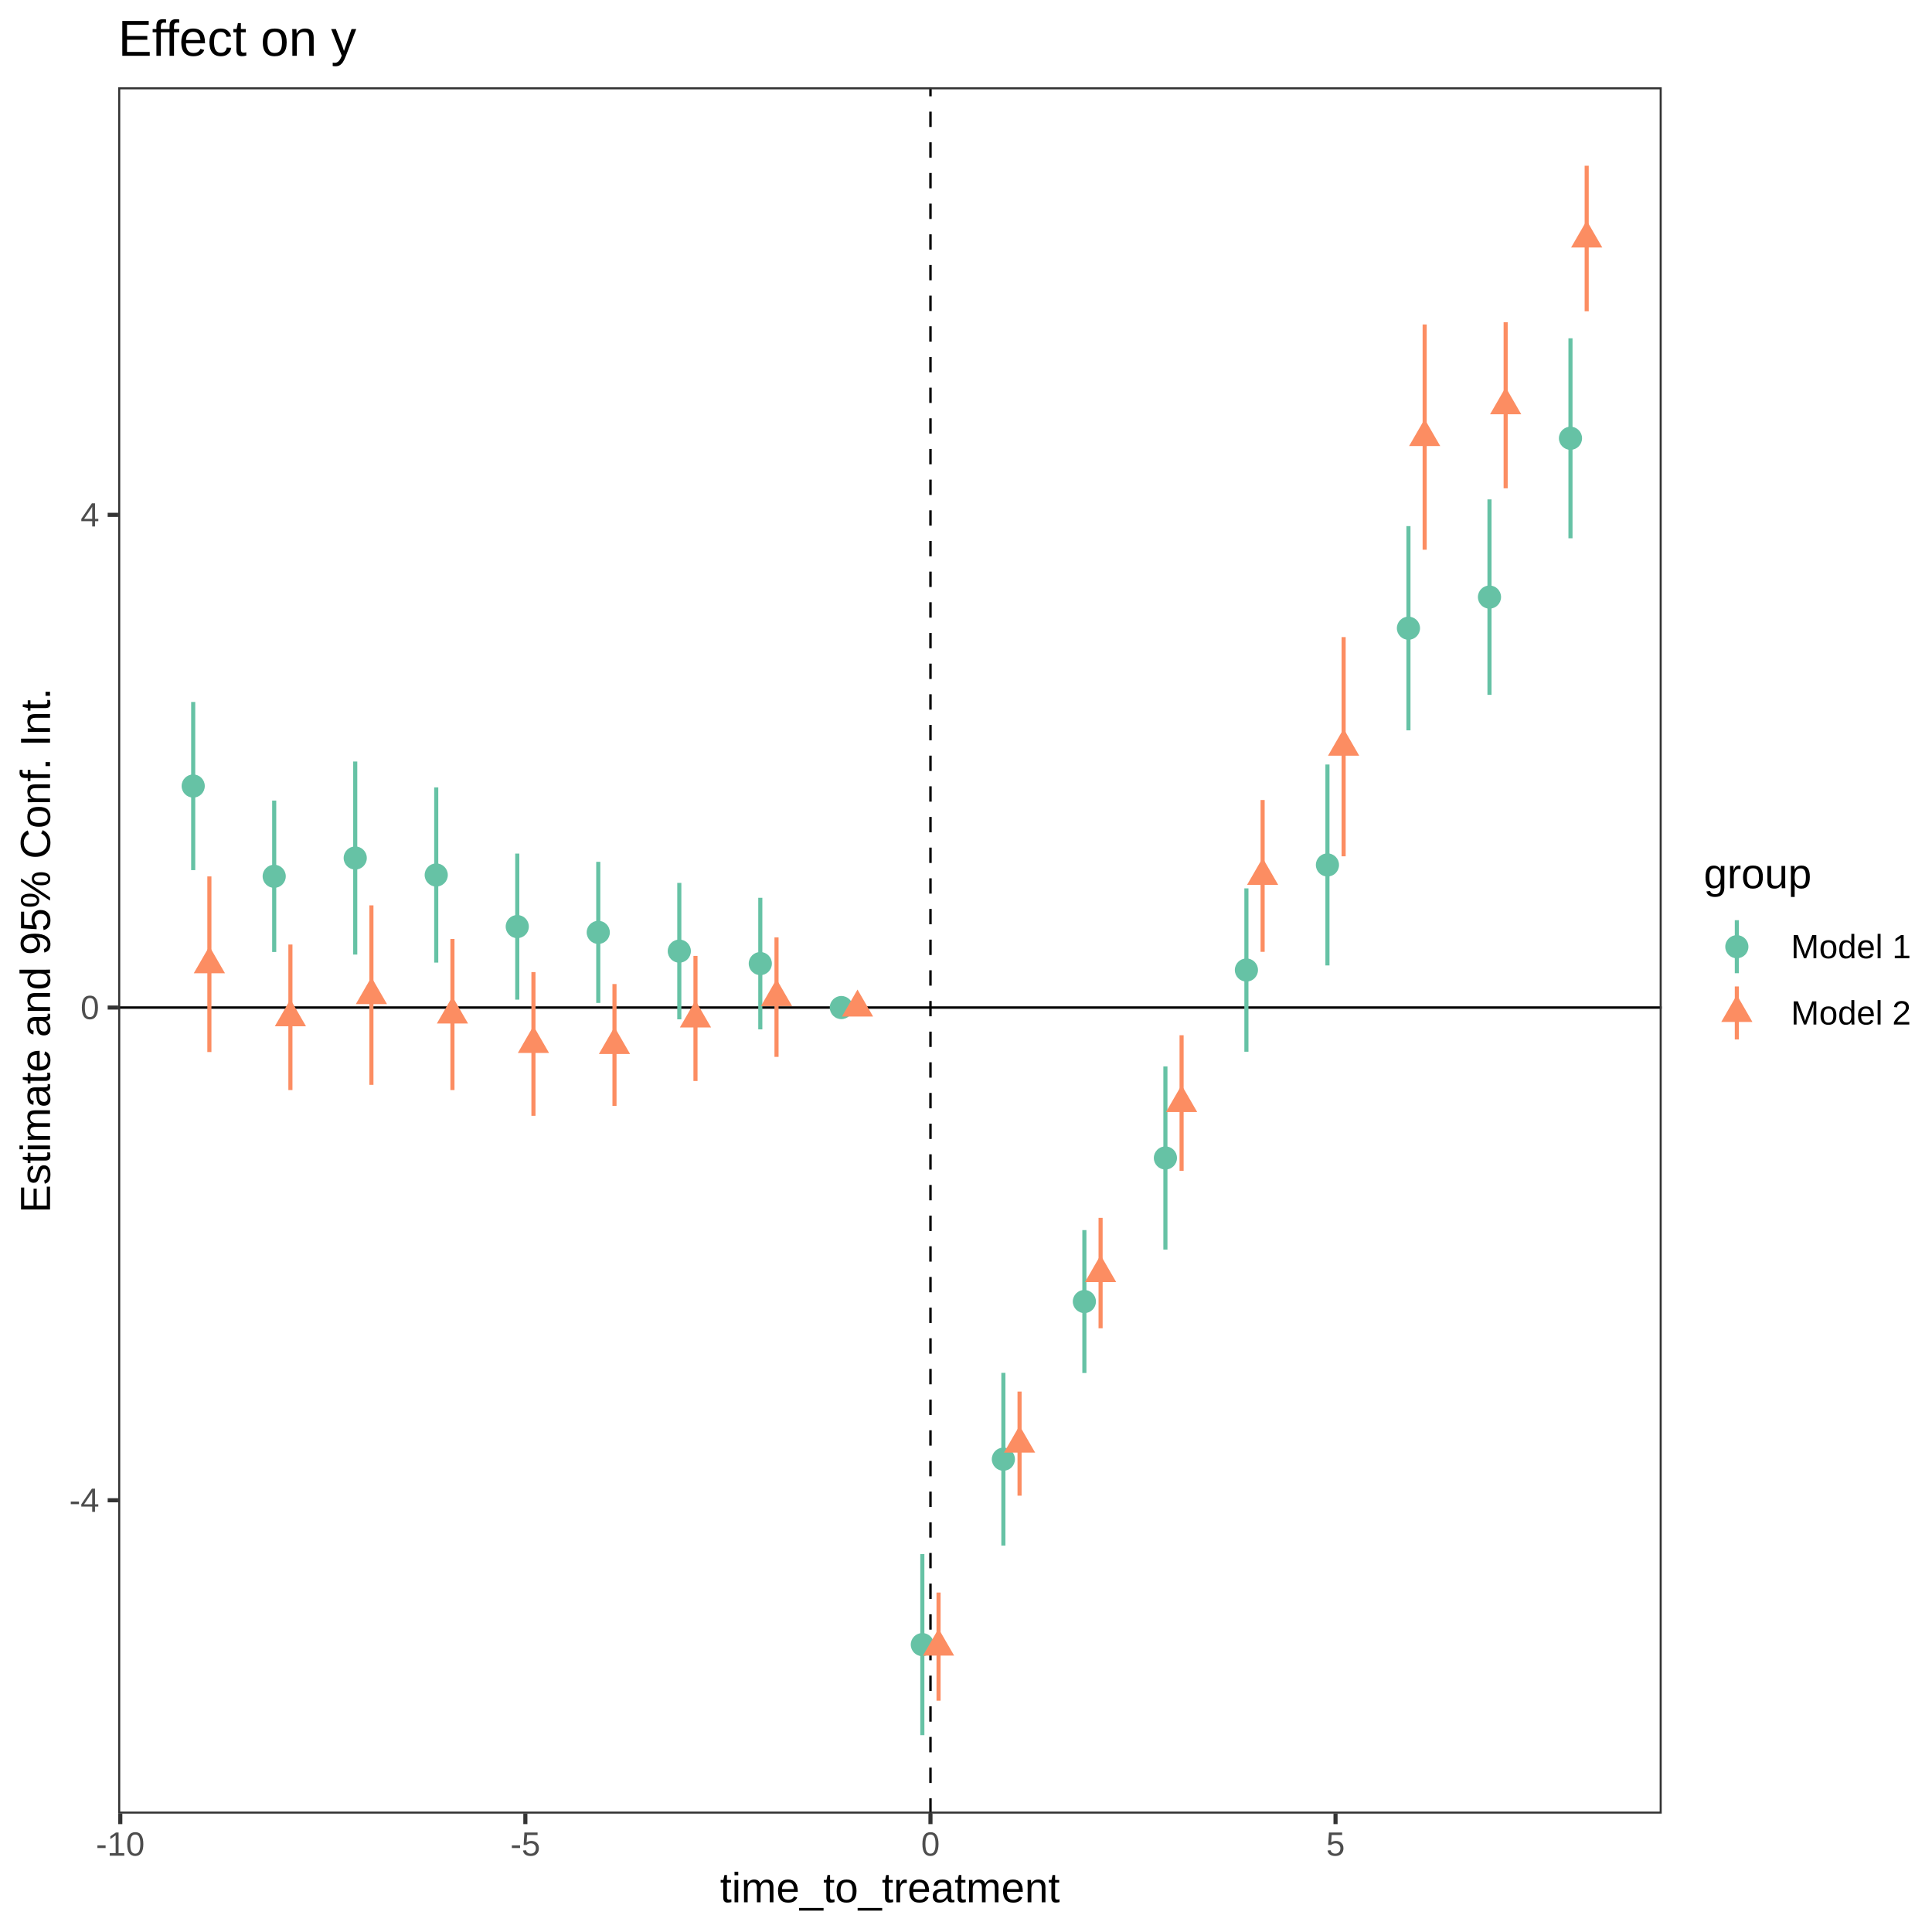
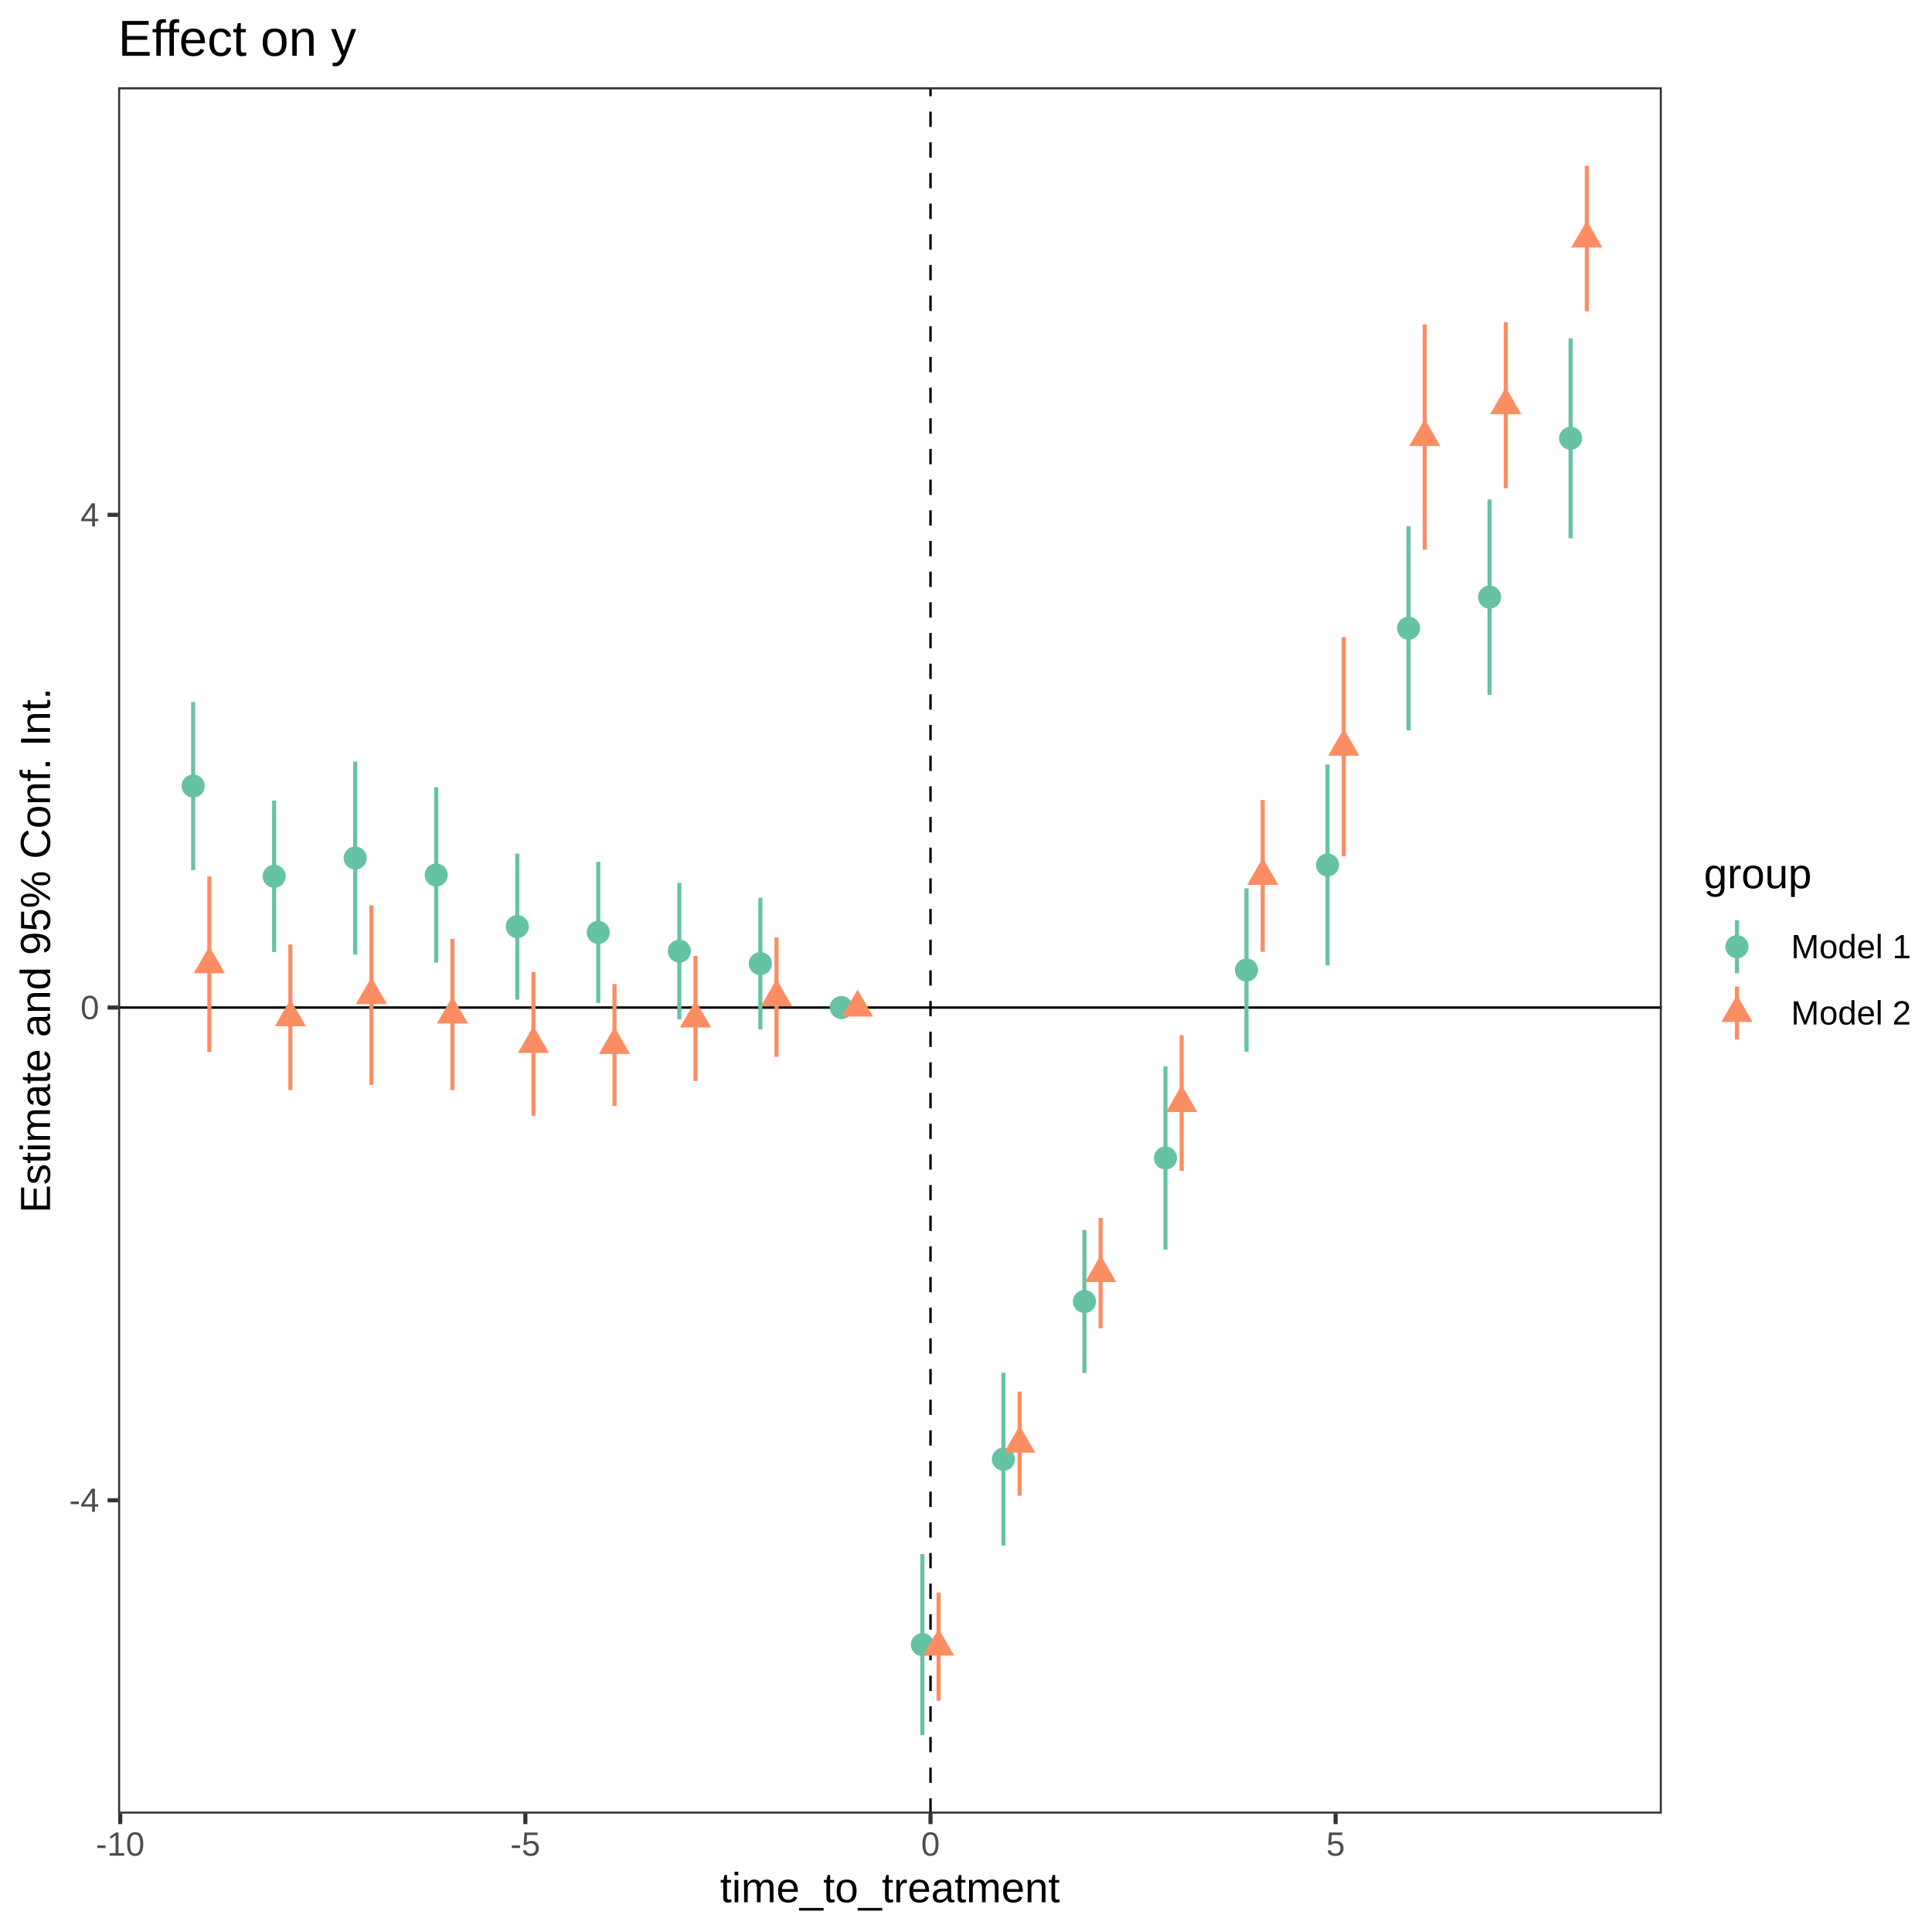
- <svg xmlns="http://www.w3.org/2000/svg" class="svglite" width="504.00pt" height="504.00pt" viewBox="0 0 504.00 504.00">
-   <defs>
-     <style type="text/css">
+ <svg xmlns="http://www.w3.org/2000/svg" width="504.00pt" height="504.00pt" viewBox="0 0 504.00 504.00">
+   <g class="svglite">
+     <defs>
+       <style type="text/css">
    .svglite line, .svglite polyline, .svglite polygon, .svglite path, .svglite rect, .svglite circle {
      fill: none;
      stroke: #000000;
      stroke-linecap: round;
      stroke-linejoin: round;
      stroke-miterlimit: 10.00;
    }
    .svglite text {
      white-space: pre;
    }
+     .svglite g.glyphgroup path {
+       fill: inherit;
+       stroke: none;
+     }
  </style>
-   </defs>
-   <rect width="100%" height="100%" style="stroke: none; fill: #FFFFFF;" />
-   <defs>
-     <clipPath id="cpMC4wMHw1MDQuMDB8MC4wMHw1MDQuMDA=">
-       <rect x="0.00" y="0.00" width="504.00" height="504.00" />
-     </clipPath>
-   </defs>
-   <g clip-path="url(#cpMC4wMHw1MDQuMDB8MC4wMHw1MDQuMDA=)">
-     <rect x="0" y="0.00" width="504.00" height="504.00" style="stroke-width: 1.07; stroke: #FFFFFF; fill: #FFFFFF;" />
-   </g>
-   <defs>
-     <clipPath id="cpMzAuODN8NDMzLjQ5fDIyLjc3fDQ3My4xMg==">
-       <rect x="30.83" y="22.77" width="402.66" height="450.35" />
-     </clipPath>
-   </defs>
-   <g clip-path="url(#cpMzAuODN8NDMzLjQ5fDIyLjc3fDQ3My4xMg==)">
-     <rect x="30.83" y="22.77" width="402.66" height="450.35" style="stroke-width: 1.07; stroke: none; fill: #FFFFFF;" />
-     <line x1="242.73" y1="473.12" x2="242.73" y2="22.77" style="stroke-width: 0.64; stroke-dasharray: 4.00,4.00; stroke-linecap: butt;" />
-     <line x1="30.83" y1="262.84" x2="433.49" y2="262.84" style="stroke-width: 0.64; stroke-linecap: butt;" />
-     <line x1="50.40" y1="226.99" x2="50.40" y2="183.12" style="stroke-width: 1.07; stroke: #66C2A5; stroke-linecap: butt;" />
-     <line x1="54.62" y1="274.45" x2="54.62" y2="228.63" style="stroke-width: 1.07; stroke: #FC8D62; stroke-linecap: butt;" />
-     <line x1="71.53" y1="248.35" x2="71.53" y2="208.85" style="stroke-width: 1.07; stroke: #66C2A5; stroke-linecap: butt;" />
-     <line x1="75.76" y1="284.36" x2="75.76" y2="246.40" style="stroke-width: 1.07; stroke: #FC8D62; stroke-linecap: butt;" />
-     <line x1="92.67" y1="249.01" x2="92.67" y2="198.65" style="stroke-width: 1.07; stroke: #66C2A5; stroke-linecap: butt;" />
-     <line x1="96.89" y1="283.01" x2="96.89" y2="236.18" style="stroke-width: 1.07; stroke: #FC8D62; stroke-linecap: butt;" />
-     <line x1="113.80" y1="251.11" x2="113.80" y2="205.40" style="stroke-width: 1.07; stroke: #66C2A5; stroke-linecap: butt;" />
-     <line x1="118.03" y1="284.36" x2="118.03" y2="244.95" style="stroke-width: 1.07; stroke: #FC8D62; stroke-linecap: butt;" />
-     <line x1="134.94" y1="260.77" x2="134.94" y2="222.68" style="stroke-width: 1.07; stroke: #66C2A5; stroke-linecap: butt;" />
-     <line x1="139.16" y1="291.09" x2="139.16" y2="253.58" style="stroke-width: 1.07; stroke: #FC8D62; stroke-linecap: butt;" />
-     <line x1="156.07" y1="261.64" x2="156.07" y2="224.82" style="stroke-width: 1.07; stroke: #66C2A5; stroke-linecap: butt;" />
-     <line x1="160.30" y1="288.49" x2="160.30" y2="256.71" style="stroke-width: 1.07; stroke: #FC8D62; stroke-linecap: butt;" />
-     <line x1="177.21" y1="265.91" x2="177.21" y2="230.32" style="stroke-width: 1.07; stroke: #66C2A5; stroke-linecap: butt;" />
-     <line x1="181.43" y1="282.00" x2="181.43" y2="249.36" style="stroke-width: 1.07; stroke: #FC8D62; stroke-linecap: butt;" />
-     <line x1="198.34" y1="268.53" x2="198.34" y2="234.20" style="stroke-width: 1.07; stroke: #66C2A5; stroke-linecap: butt;" />
-     <line x1="202.57" y1="275.71" x2="202.57" y2="244.54" style="stroke-width: 1.07; stroke: #FC8D62; stroke-linecap: butt;" />
-     <line x1="219.48" y1="262.84" x2="219.48" y2="262.84" style="stroke-width: 1.07; stroke: #66C2A5; stroke-linecap: butt;" />
-     <line x1="223.70" y1="262.84" x2="223.70" y2="262.84" style="stroke-width: 1.07; stroke: #FC8D62; stroke-linecap: butt;" />
-     <line x1="240.61" y1="452.65" x2="240.61" y2="405.42" style="stroke-width: 1.07; stroke: #66C2A5; stroke-linecap: butt;" />
-     <line x1="244.84" y1="443.65" x2="244.84" y2="415.45" style="stroke-width: 1.07; stroke: #FC8D62; stroke-linecap: butt;" />
-     <line x1="261.75" y1="403.19" x2="261.75" y2="358.13" style="stroke-width: 1.07; stroke: #66C2A5; stroke-linecap: butt;" />
-     <line x1="265.97" y1="390.17" x2="265.97" y2="363.01" style="stroke-width: 1.07; stroke: #FC8D62; stroke-linecap: butt;" />
-     <line x1="282.88" y1="358.17" x2="282.88" y2="320.90" style="stroke-width: 1.07; stroke: #66C2A5; stroke-linecap: butt;" />
-     <line x1="287.11" y1="346.51" x2="287.11" y2="317.70" style="stroke-width: 1.07; stroke: #FC8D62; stroke-linecap: butt;" />
-     <line x1="304.02" y1="325.97" x2="304.02" y2="278.20" style="stroke-width: 1.07; stroke: #66C2A5; stroke-linecap: butt;" />
-     <line x1="308.24" y1="305.42" x2="308.24" y2="270.06" style="stroke-width: 1.07; stroke: #FC8D62; stroke-linecap: butt;" />
-     <line x1="325.15" y1="274.36" x2="325.15" y2="231.75" style="stroke-width: 1.07; stroke: #66C2A5; stroke-linecap: butt;" />
-     <line x1="329.38" y1="248.30" x2="329.38" y2="208.70" style="stroke-width: 1.07; stroke: #FC8D62; stroke-linecap: butt;" />
-     <line x1="346.29" y1="251.85" x2="346.29" y2="199.44" style="stroke-width: 1.07; stroke: #66C2A5; stroke-linecap: butt;" />
-     <line x1="350.51" y1="223.38" x2="350.51" y2="166.20" style="stroke-width: 1.07; stroke: #FC8D62; stroke-linecap: butt;" />
-     <line x1="367.42" y1="190.52" x2="367.42" y2="137.25" style="stroke-width: 1.07; stroke: #66C2A5; stroke-linecap: butt;" />
-     <line x1="371.65" y1="143.40" x2="371.65" y2="84.65" style="stroke-width: 1.07; stroke: #FC8D62; stroke-linecap: butt;" />
-     <line x1="388.56" y1="181.26" x2="388.56" y2="130.27" style="stroke-width: 1.07; stroke: #66C2A5; stroke-linecap: butt;" />
-     <line x1="392.78" y1="127.38" x2="392.78" y2="84.07" style="stroke-width: 1.07; stroke: #FC8D62; stroke-linecap: butt;" />
-     <line x1="409.69" y1="140.42" x2="409.69" y2="88.25" style="stroke-width: 1.07; stroke: #66C2A5; stroke-linecap: butt;" />
-     <line x1="413.92" y1="81.21" x2="413.92" y2="43.24" style="stroke-width: 1.07; stroke: #FC8D62; stroke-linecap: butt;" />
-     <circle cx="50.40" cy="205.05" r="3.02" style="stroke-width: 0.71; stroke: none; fill: #66C2A5;" />
-     <polygon points="54.62,246.84 58.69,253.89 50.55,253.89 " style="stroke-width: 0.71; stroke: none; fill: #FC8D62;" />
-     <circle cx="71.53" cy="228.60" r="3.02" style="stroke-width: 0.71; stroke: none; fill: #66C2A5;" />
-     <polygon points="75.76,260.68 79.83,267.73 71.69,267.73 " style="stroke-width: 0.71; stroke: none; fill: #FC8D62;" />
-     <circle cx="92.67" cy="223.83" r="3.02" style="stroke-width: 0.71; stroke: none; fill: #66C2A5;" />
-     <polygon points="96.89,254.90 100.96,261.95 92.82,261.95 " style="stroke-width: 0.71; stroke: none; fill: #FC8D62;" />
-     <circle cx="113.80" cy="228.26" r="3.02" style="stroke-width: 0.71; stroke: none; fill: #66C2A5;" />
-     <polygon points="118.03,259.96 122.10,267.00 113.96,267.00 " style="stroke-width: 0.71; stroke: none; fill: #FC8D62;" />
-     <circle cx="134.94" cy="241.72" r="3.02" style="stroke-width: 0.71; stroke: none; fill: #66C2A5;" />
-     <polygon points="139.16,267.63 143.23,274.68 135.09,274.68 " style="stroke-width: 0.71; stroke: none; fill: #FC8D62;" />
-     <circle cx="156.07" cy="243.23" r="3.02" style="stroke-width: 0.71; stroke: none; fill: #66C2A5;" />
-     <polygon points="160.30,267.90 164.37,274.95 156.23,274.95 " style="stroke-width: 0.71; stroke: none; fill: #FC8D62;" />
-     <circle cx="177.21" cy="248.12" r="3.02" style="stroke-width: 0.71; stroke: none; fill: #66C2A5;" />
-     <polygon points="181.43,260.98 185.50,268.03 177.36,268.03 " style="stroke-width: 0.71; stroke: none; fill: #FC8D62;" />
-     <circle cx="198.34" cy="251.37" r="3.02" style="stroke-width: 0.71; stroke: none; fill: #66C2A5;" />
-     <polygon points="202.57,255.42 206.64,262.47 198.50,262.47 " style="stroke-width: 0.71; stroke: none; fill: #FC8D62;" />
-     <circle cx="219.48" cy="262.84" r="3.02" style="stroke-width: 0.71; stroke: none; fill: #66C2A5;" />
-     <polygon points="223.70,258.14 227.77,265.19 219.63,265.19 " style="stroke-width: 0.71; stroke: none; fill: #FC8D62;" />
-     <circle cx="240.61" cy="429.03" r="3.02" style="stroke-width: 0.71; stroke: none; fill: #66C2A5;" />
-     <polygon points="244.84,424.85 248.91,431.90 240.77,431.90 " style="stroke-width: 0.71; stroke: none; fill: #FC8D62;" />
-     <circle cx="261.75" cy="380.66" r="3.02" style="stroke-width: 0.71; stroke: none; fill: #66C2A5;" />
-     <polygon points="265.97,371.89 270.04,378.94 261.90,378.94 " style="stroke-width: 0.71; stroke: none; fill: #FC8D62;" />
-     <circle cx="282.88" cy="339.53" r="3.02" style="stroke-width: 0.71; stroke: none; fill: #66C2A5;" />
-     <polygon points="287.11,327.40 291.18,334.45 283.04,334.45 " style="stroke-width: 0.71; stroke: none; fill: #FC8D62;" />
-     <circle cx="304.02" cy="302.08" r="3.02" style="stroke-width: 0.71; stroke: none; fill: #66C2A5;" />
-     <polygon points="308.24,283.04 312.31,290.09 304.17,290.09 " style="stroke-width: 0.71; stroke: none; fill: #FC8D62;" />
-     <circle cx="325.15" cy="253.05" r="3.02" style="stroke-width: 0.71; stroke: none; fill: #66C2A5;" />
-     <polygon points="329.38,223.80 333.45,230.85 325.31,230.85 " style="stroke-width: 0.71; stroke: none; fill: #FC8D62;" />
-     <circle cx="346.29" cy="225.64" r="3.02" style="stroke-width: 0.71; stroke: none; fill: #66C2A5;" />
-     <polygon points="350.51,190.09 354.58,197.14 346.44,197.14 " style="stroke-width: 0.71; stroke: none; fill: #FC8D62;" />
-     <circle cx="367.42" cy="163.88" r="3.02" style="stroke-width: 0.71; stroke: none; fill: #66C2A5;" />
-     <polygon points="371.65,109.32 375.72,116.37 367.58,116.37 " style="stroke-width: 0.71; stroke: none; fill: #FC8D62;" />
-     <circle cx="388.56" cy="155.76" r="3.02" style="stroke-width: 0.71; stroke: none; fill: #66C2A5;" />
-     <polygon points="392.78,101.02 396.85,108.07 388.71,108.07 " style="stroke-width: 0.71; stroke: none; fill: #FC8D62;" />
-     <circle cx="409.69" cy="114.33" r="3.02" style="stroke-width: 0.71; stroke: none; fill: #66C2A5;" />
-     <polygon points="413.92,57.52 417.99,64.57 409.85,64.57 " style="stroke-width: 0.71; stroke: none; fill: #FC8D62;" />
-     <rect x="30.83" y="22.77" width="402.66" height="450.35" style="stroke-width: 1.07; stroke: #333333;" />
-   </g>
-   <g clip-path="url(#cpMC4wMHw1MDQuMDB8MC4wMHw1MDQuMDA=)">
-     <text x="25.90" y="394.40" text-anchor="end" style="font-size: 8.80px;fill: #4D4D4D; font-family: &quot;Liberation Sans&quot;;" textLength="7.83px" lengthAdjust="spacingAndGlyphs">-4</text>
-     <text x="25.90" y="265.87" text-anchor="end" style="font-size: 8.80px;fill: #4D4D4D; font-family: &quot;Liberation Sans&quot;;" textLength="4.90px" lengthAdjust="spacingAndGlyphs">0</text>
-     <text x="25.90" y="137.34" text-anchor="end" style="font-size: 8.80px;fill: #4D4D4D; font-family: &quot;Liberation Sans&quot;;" textLength="4.90px" lengthAdjust="spacingAndGlyphs">4</text>
-     <polyline points="28.09,391.37 30.83,391.37 " style="stroke-width: 1.07; stroke: #333333; stroke-linecap: butt;" />
-     <polyline points="28.09,262.84 30.83,262.84 " style="stroke-width: 1.07; stroke: #333333; stroke-linecap: butt;" />
-     <polyline points="28.09,134.31 30.83,134.31 " style="stroke-width: 1.07; stroke: #333333; stroke-linecap: butt;" />
-     <polyline points="31.38,475.86 31.38,473.12 " style="stroke-width: 1.07; stroke: #333333; stroke-linecap: butt;" />
-     <polyline points="137.05,475.86 137.05,473.12 " style="stroke-width: 1.07; stroke: #333333; stroke-linecap: butt;" />
-     <polyline points="242.73,475.86 242.73,473.12 " style="stroke-width: 1.07; stroke: #333333; stroke-linecap: butt;" />
-     <polyline points="348.40,475.86 348.40,473.12 " style="stroke-width: 1.07; stroke: #333333; stroke-linecap: butt;" />
-     <text x="31.38" y="484.10" text-anchor="middle" style="font-size: 8.80px;fill: #4D4D4D; font-family: &quot;Liberation Sans&quot;;" textLength="12.72px" lengthAdjust="spacingAndGlyphs">-10</text>
-     <text x="137.05" y="484.10" text-anchor="middle" style="font-size: 8.80px;fill: #4D4D4D; font-family: &quot;Liberation Sans&quot;;" textLength="7.83px" lengthAdjust="spacingAndGlyphs">-5</text>
-     <text x="242.73" y="484.10" text-anchor="middle" style="font-size: 8.80px;fill: #4D4D4D; font-family: &quot;Liberation Sans&quot;;" textLength="4.90px" lengthAdjust="spacingAndGlyphs">0</text>
-     <text x="348.40" y="484.10" text-anchor="middle" style="font-size: 8.80px;fill: #4D4D4D; font-family: &quot;Liberation Sans&quot;;" textLength="4.90px" lengthAdjust="spacingAndGlyphs">5</text>
-     <text x="232.16" y="496.24" text-anchor="middle" style="font-size: 11.00px; font-family: &quot;Liberation Sans&quot;;" textLength="88.70px" lengthAdjust="spacingAndGlyphs">time_to_treatment</text>
-     <text transform="translate(13.05,247.94) rotate(-90)" text-anchor="middle" style="font-size: 11.00px; font-family: &quot;Liberation Sans&quot;;" textLength="137.03px" lengthAdjust="spacingAndGlyphs">Estimate and 95% Conf. Int.</text>
-     <rect x="444.45" y="223.00" width="54.07" height="49.89" style="stroke-width: 1.07; stroke: none; fill: #FFFFFF;" />
-     <text x="444.45" y="231.71" style="font-size: 11.00px; font-family: &quot;Liberation Sans&quot;;" textLength="28.14px" lengthAdjust="spacingAndGlyphs">group</text>
-     <rect x="444.45" y="238.33" width="17.28" height="17.28" style="stroke-width: 1.07; stroke: none; fill: #FFFFFF;" />
-     <line x1="453.09" y1="253.88" x2="453.09" y2="240.05" style="stroke-width: 1.07; stroke: #66C2A5; stroke-linecap: butt;" />
-     <circle cx="453.09" cy="246.97" r="3.02" style="stroke-width: 0.71; stroke: none; fill: #66C2A5;" />
-     <rect x="444.45" y="255.61" width="17.28" height="17.28" style="stroke-width: 1.07; stroke: none; fill: #FFFFFF;" />
-     <line x1="453.09" y1="271.16" x2="453.09" y2="257.33" style="stroke-width: 1.07; stroke: #FC8D62; stroke-linecap: butt;" />
-     <polygon points="453.09,259.55 457.16,266.60 449.02,266.60 " style="stroke-width: 0.71; stroke: none; fill: #FC8D62;" />
-     <text x="467.21" y="249.99" style="font-size: 8.80px; font-family: &quot;Liberation Sans&quot;;" textLength="31.31px" lengthAdjust="spacingAndGlyphs">Model 1</text>
-     <text x="467.21" y="267.27" style="font-size: 8.80px; font-family: &quot;Liberation Sans&quot;;" textLength="31.31px" lengthAdjust="spacingAndGlyphs">Model 2</text>
-     <text x="30.83" y="14.55" style="font-size: 13.20px; font-family: &quot;Liberation Sans&quot;;" textLength="62.09px" lengthAdjust="spacingAndGlyphs">Effect on y</text>
+     </defs>
+     <rect width="100%" height="100%" style="stroke: none; fill: #FFFFFF;" />
+     <defs>
+       <clipPath id="cpMC4wMHw1MDQuMDB8MC4wMHw1MDQuMDA=">
+         <rect x="0.00" y="0.00" width="504.00" height="504.00" />
+       </clipPath>
+     </defs>
+     <g clip-path="url(#cpMC4wMHw1MDQuMDB8MC4wMHw1MDQuMDA=)">
+       <rect x="0" y="0.00" width="504.00" height="504.00" style="stroke-width: 1.07; stroke: #FFFFFF; fill: #FFFFFF;" />
+     </g>
+     <defs>
+       <clipPath id="cpMzAuODF8NDMzLjUyfDIyLjc3fDQ3My4xMg==">
+         <rect x="30.81" y="22.77" width="402.71" height="450.35" />
+       </clipPath>
+     </defs>
+     <g clip-path="url(#cpMzAuODF8NDMzLjUyfDIyLjc3fDQ3My4xMg==)">
+       <rect x="30.81" y="22.77" width="402.71" height="450.35" style="stroke-width: 1.07; stroke: none; fill: #FFFFFF;" />
+       <line x1="242.74" y1="473.12" x2="242.74" y2="22.77" style="stroke-width: 0.64; stroke-dasharray: 4.00,4.00; stroke-linecap: butt;" />
+       <line x1="30.81" y1="262.84" x2="433.52" y2="262.84" style="stroke-width: 0.64; stroke-linecap: butt;" />
+       <line x1="50.39" y1="226.99" x2="50.39" y2="183.12" style="stroke-width: 1.07; stroke: #66C2A5; stroke-linecap: butt;" />
+       <line x1="54.61" y1="274.45" x2="54.61" y2="228.63" style="stroke-width: 1.07; stroke: #FC8D62; stroke-linecap: butt;" />
+       <line x1="71.52" y1="248.35" x2="71.52" y2="208.85" style="stroke-width: 1.07; stroke: #66C2A5; stroke-linecap: butt;" />
+       <line x1="75.75" y1="284.36" x2="75.75" y2="246.40" style="stroke-width: 1.07; stroke: #FC8D62; stroke-linecap: butt;" />
+       <line x1="92.66" y1="249.01" x2="92.66" y2="198.65" style="stroke-width: 1.07; stroke: #66C2A5; stroke-linecap: butt;" />
+       <line x1="96.89" y1="283.01" x2="96.89" y2="236.18" style="stroke-width: 1.07; stroke: #FC8D62; stroke-linecap: butt;" />
+       <line x1="113.80" y1="251.11" x2="113.80" y2="205.40" style="stroke-width: 1.07; stroke: #66C2A5; stroke-linecap: butt;" />
+       <line x1="118.03" y1="284.36" x2="118.03" y2="244.95" style="stroke-width: 1.07; stroke: #FC8D62; stroke-linecap: butt;" />
+       <line x1="134.94" y1="260.77" x2="134.94" y2="222.68" style="stroke-width: 1.07; stroke: #66C2A5; stroke-linecap: butt;" />
+       <line x1="139.16" y1="291.09" x2="139.16" y2="253.58" style="stroke-width: 1.07; stroke: #FC8D62; stroke-linecap: butt;" />
+       <line x1="156.07" y1="261.64" x2="156.07" y2="224.82" style="stroke-width: 1.07; stroke: #66C2A5; stroke-linecap: butt;" />
+       <line x1="160.30" y1="288.49" x2="160.30" y2="256.71" style="stroke-width: 1.07; stroke: #FC8D62; stroke-linecap: butt;" />
+       <line x1="177.21" y1="265.91" x2="177.21" y2="230.32" style="stroke-width: 1.07; stroke: #66C2A5; stroke-linecap: butt;" />
+       <line x1="181.44" y1="282.00" x2="181.44" y2="249.36" style="stroke-width: 1.07; stroke: #FC8D62; stroke-linecap: butt;" />
+       <line x1="198.35" y1="268.53" x2="198.35" y2="234.20" style="stroke-width: 1.07; stroke: #66C2A5; stroke-linecap: butt;" />
+       <line x1="202.57" y1="275.71" x2="202.57" y2="244.54" style="stroke-width: 1.07; stroke: #FC8D62; stroke-linecap: butt;" />
+       <line x1="219.48" y1="262.84" x2="219.48" y2="262.84" style="stroke-width: 1.07; stroke: #66C2A5; stroke-linecap: butt;" />
+       <line x1="223.71" y1="262.84" x2="223.71" y2="262.84" style="stroke-width: 1.07; stroke: #FC8D62; stroke-linecap: butt;" />
+       <line x1="240.62" y1="452.65" x2="240.62" y2="405.42" style="stroke-width: 1.07; stroke: #66C2A5; stroke-linecap: butt;" />
+       <line x1="244.85" y1="443.65" x2="244.85" y2="415.45" style="stroke-width: 1.07; stroke: #FC8D62; stroke-linecap: butt;" />
+       <line x1="261.76" y1="403.19" x2="261.76" y2="358.13" style="stroke-width: 1.07; stroke: #66C2A5; stroke-linecap: butt;" />
+       <line x1="265.99" y1="390.17" x2="265.99" y2="363.01" style="stroke-width: 1.07; stroke: #FC8D62; stroke-linecap: butt;" />
+       <line x1="282.90" y1="358.17" x2="282.90" y2="320.90" style="stroke-width: 1.07; stroke: #66C2A5; stroke-linecap: butt;" />
+       <line x1="287.12" y1="346.51" x2="287.12" y2="317.70" style="stroke-width: 1.07; stroke: #FC8D62; stroke-linecap: butt;" />
+       <line x1="304.03" y1="325.97" x2="304.03" y2="278.20" style="stroke-width: 1.07; stroke: #66C2A5; stroke-linecap: butt;" />
+       <line x1="308.26" y1="305.42" x2="308.26" y2="270.06" style="stroke-width: 1.07; stroke: #FC8D62; stroke-linecap: butt;" />
+       <line x1="325.17" y1="274.36" x2="325.17" y2="231.75" style="stroke-width: 1.07; stroke: #66C2A5; stroke-linecap: butt;" />
+       <line x1="329.40" y1="248.30" x2="329.40" y2="208.70" style="stroke-width: 1.07; stroke: #FC8D62; stroke-linecap: butt;" />
+       <line x1="346.31" y1="251.85" x2="346.31" y2="199.44" style="stroke-width: 1.07; stroke: #66C2A5; stroke-linecap: butt;" />
+       <line x1="350.54" y1="223.38" x2="350.54" y2="166.20" style="stroke-width: 1.07; stroke: #FC8D62; stroke-linecap: butt;" />
+       <line x1="367.45" y1="190.52" x2="367.45" y2="137.25" style="stroke-width: 1.07; stroke: #66C2A5; stroke-linecap: butt;" />
+       <line x1="371.67" y1="143.40" x2="371.67" y2="84.65" style="stroke-width: 1.07; stroke: #FC8D62; stroke-linecap: butt;" />
+       <line x1="388.58" y1="181.26" x2="388.58" y2="130.27" style="stroke-width: 1.07; stroke: #66C2A5; stroke-linecap: butt;" />
+       <line x1="392.81" y1="127.38" x2="392.81" y2="84.07" style="stroke-width: 1.07; stroke: #FC8D62; stroke-linecap: butt;" />
+       <line x1="409.72" y1="140.42" x2="409.72" y2="88.25" style="stroke-width: 1.07; stroke: #66C2A5; stroke-linecap: butt;" />
+       <line x1="413.95" y1="81.21" x2="413.95" y2="43.24" style="stroke-width: 1.07; stroke: #FC8D62; stroke-linecap: butt;" />
+       <circle cx="50.39" cy="205.05" r="3.02" style="stroke-width: 0.71; stroke: none; fill: #66C2A5;" />
+       <polygon points="54.61,246.84 58.68,253.89 50.54,253.89 " style="stroke-width: 0.71; stroke: none; fill: #FC8D62;" />
+       <circle cx="71.52" cy="228.60" r="3.02" style="stroke-width: 0.71; stroke: none; fill: #66C2A5;" />
+       <polygon points="75.75,260.68 79.82,267.73 71.68,267.73 " style="stroke-width: 0.71; stroke: none; fill: #FC8D62;" />
+       <circle cx="92.66" cy="223.83" r="3.02" style="stroke-width: 0.71; stroke: none; fill: #66C2A5;" />
+       <polygon points="96.89,254.90 100.96,261.95 92.82,261.95 " style="stroke-width: 0.71; stroke: none; fill: #FC8D62;" />
+       <circle cx="113.80" cy="228.26" r="3.02" style="stroke-width: 0.71; stroke: none; fill: #66C2A5;" />
+       <polygon points="118.03,259.96 122.10,267.00 113.96,267.00 " style="stroke-width: 0.71; stroke: none; fill: #FC8D62;" />
+       <circle cx="134.94" cy="241.72" r="3.02" style="stroke-width: 0.71; stroke: none; fill: #66C2A5;" />
+       <polygon points="139.16,267.63 143.23,274.68 135.09,274.68 " style="stroke-width: 0.71; stroke: none; fill: #FC8D62;" />
+       <circle cx="156.07" cy="243.23" r="3.02" style="stroke-width: 0.71; stroke: none; fill: #66C2A5;" />
+       <polygon points="160.30,267.90 164.37,274.95 156.23,274.95 " style="stroke-width: 0.71; stroke: none; fill: #FC8D62;" />
+       <circle cx="177.21" cy="248.12" r="3.02" style="stroke-width: 0.71; stroke: none; fill: #66C2A5;" />
+       <polygon points="181.44,260.98 185.51,268.03 177.37,268.03 " style="stroke-width: 0.71; stroke: none; fill: #FC8D62;" />
+       <circle cx="198.35" cy="251.37" r="3.02" style="stroke-width: 0.71; stroke: none; fill: #66C2A5;" />
+       <polygon points="202.57,255.42 206.64,262.47 198.50,262.47 " style="stroke-width: 0.71; stroke: none; fill: #FC8D62;" />
+       <circle cx="219.48" cy="262.84" r="3.02" style="stroke-width: 0.71; stroke: none; fill: #66C2A5;" />
+       <polygon points="223.71,258.14 227.78,265.19 219.64,265.19 " style="stroke-width: 0.71; stroke: none; fill: #FC8D62;" />
+       <circle cx="240.62" cy="429.03" r="3.02" style="stroke-width: 0.71; stroke: none; fill: #66C2A5;" />
+       <polygon points="244.85,424.85 248.92,431.90 240.78,431.90 " style="stroke-width: 0.71; stroke: none; fill: #FC8D62;" />
+       <circle cx="261.76" cy="380.66" r="3.02" style="stroke-width: 0.71; stroke: none; fill: #66C2A5;" />
+       <polygon points="265.99,371.89 270.06,378.94 261.92,378.94 " style="stroke-width: 0.71; stroke: none; fill: #FC8D62;" />
+       <circle cx="282.90" cy="339.53" r="3.02" style="stroke-width: 0.71; stroke: none; fill: #66C2A5;" />
+       <polygon points="287.12,327.40 291.19,334.45 283.05,334.45 " style="stroke-width: 0.71; stroke: none; fill: #FC8D62;" />
+       <circle cx="304.03" cy="302.08" r="3.02" style="stroke-width: 0.71; stroke: none; fill: #66C2A5;" />
+       <polygon points="308.26,283.04 312.33,290.09 304.19,290.09 " style="stroke-width: 0.71; stroke: none; fill: #FC8D62;" />
+       <circle cx="325.17" cy="253.05" r="3.02" style="stroke-width: 0.71; stroke: none; fill: #66C2A5;" />
+       <polygon points="329.40,223.80 333.47,230.85 325.33,230.85 " style="stroke-width: 0.71; stroke: none; fill: #FC8D62;" />
+       <circle cx="346.31" cy="225.64" r="3.02" style="stroke-width: 0.71; stroke: none; fill: #66C2A5;" />
+       <polygon points="350.54,190.09 354.61,197.14 346.47,197.14 " style="stroke-width: 0.71; stroke: none; fill: #FC8D62;" />
+       <circle cx="367.45" cy="163.88" r="3.02" style="stroke-width: 0.71; stroke: none; fill: #66C2A5;" />
+       <polygon points="371.67,109.32 375.74,116.37 367.60,116.37 " style="stroke-width: 0.71; stroke: none; fill: #FC8D62;" />
+       <circle cx="388.58" cy="155.76" r="3.02" style="stroke-width: 0.71; stroke: none; fill: #66C2A5;" />
+       <polygon points="392.81,101.02 396.88,108.07 388.74,108.07 " style="stroke-width: 0.71; stroke: none; fill: #FC8D62;" />
+       <circle cx="409.72" cy="114.33" r="3.02" style="stroke-width: 0.71; stroke: none; fill: #66C2A5;" />
+       <polygon points="413.95,57.52 418.02,64.57 409.88,64.57 " style="stroke-width: 0.71; stroke: none; fill: #FC8D62;" />
+       <rect x="30.81" y="22.77" width="402.71" height="450.35" style="stroke-width: 1.07; stroke: #333333;" />
+     </g>
+     <g clip-path="url(#cpMC4wMHw1MDQuMDB8MC4wMHw1MDQuMDA=)">
+       <text x="25.88" y="394.40" text-anchor="end" style="font-size: 8.80px;fill: #4D4D4D; font-family: &quot;Liberation Sans&quot;;" textLength="7.81px" lengthAdjust="spacingAndGlyphs">-4</text>
+       <text x="25.88" y="265.87" text-anchor="end" style="font-size: 8.80px;fill: #4D4D4D; font-family: &quot;Liberation Sans&quot;;" textLength="4.89px" lengthAdjust="spacingAndGlyphs">0</text>
+       <text x="25.88" y="137.34" text-anchor="end" style="font-size: 8.80px;fill: #4D4D4D; font-family: &quot;Liberation Sans&quot;;" textLength="4.89px" lengthAdjust="spacingAndGlyphs">4</text>
+       <polyline points="28.07,391.37 30.81,391.37 " style="stroke-width: 1.07; stroke: #333333; stroke-linecap: butt;" />
+       <polyline points="28.07,262.84 30.81,262.84 " style="stroke-width: 1.07; stroke: #333333; stroke-linecap: butt;" />
+       <polyline points="28.07,134.31 30.81,134.31 " style="stroke-width: 1.07; stroke: #333333; stroke-linecap: butt;" />
+       <polyline points="31.36,475.86 31.36,473.12 " style="stroke-width: 1.07; stroke: #333333; stroke-linecap: butt;" />
+       <polyline points="137.05,475.86 137.05,473.12 " style="stroke-width: 1.07; stroke: #333333; stroke-linecap: butt;" />
+       <polyline points="242.74,475.86 242.74,473.12 " style="stroke-width: 1.07; stroke: #333333; stroke-linecap: butt;" />
+       <polyline points="348.42,475.86 348.42,473.12 " style="stroke-width: 1.07; stroke: #333333; stroke-linecap: butt;" />
+       <text x="31.36" y="484.10" text-anchor="middle" style="font-size: 8.80px;fill: #4D4D4D; font-family: &quot;Liberation Sans&quot;;" textLength="12.70px" lengthAdjust="spacingAndGlyphs">-10</text>
+       <text x="137.05" y="484.10" text-anchor="middle" style="font-size: 8.80px;fill: #4D4D4D; font-family: &quot;Liberation Sans&quot;;" textLength="7.81px" lengthAdjust="spacingAndGlyphs">-5</text>
+       <text x="242.74" y="484.10" text-anchor="middle" style="font-size: 8.80px;fill: #4D4D4D; font-family: &quot;Liberation Sans&quot;;" textLength="4.89px" lengthAdjust="spacingAndGlyphs">0</text>
+       <text x="348.42" y="484.10" text-anchor="middle" style="font-size: 8.80px;fill: #4D4D4D; font-family: &quot;Liberation Sans&quot;;" textLength="4.89px" lengthAdjust="spacingAndGlyphs">5</text>
+       <text x="232.17" y="496.24" text-anchor="middle" style="font-size: 11.00px; font-family: &quot;Liberation Sans&quot;;" textLength="88.72px" lengthAdjust="spacingAndGlyphs">time_to_treatment</text>
+       <text transform="translate(13.05,247.94) rotate(-90)" text-anchor="middle" style="font-size: 11.00px; font-family: &quot;Liberation Sans&quot;;" textLength="137.09px" lengthAdjust="spacingAndGlyphs">Estimate and 95% Conf. Int.</text>
+       <rect x="444.48" y="223.00" width="54.04" height="49.89" style="stroke-width: 1.07; stroke: none; fill: #FFFFFF;" />
+       <text x="444.48" y="231.71" style="font-size: 11.00px; font-family: &quot;Liberation Sans&quot;;" textLength="28.16px" lengthAdjust="spacingAndGlyphs">group</text>
+       <rect x="444.48" y="238.33" width="17.28" height="17.28" style="stroke-width: 1.07; stroke: none; fill: #FFFFFF;" />
+       <line x1="453.12" y1="253.88" x2="453.12" y2="240.05" style="stroke-width: 1.07; stroke: #66C2A5; stroke-linecap: butt;" />
+       <circle cx="453.12" cy="246.97" r="3.02" style="stroke-width: 0.71; stroke: none; fill: #66C2A5;" />
+       <rect x="444.48" y="255.61" width="17.28" height="17.28" style="stroke-width: 1.07; stroke: none; fill: #FFFFFF;" />
+       <line x1="453.12" y1="271.16" x2="453.12" y2="257.33" style="stroke-width: 1.07; stroke: #FC8D62; stroke-linecap: butt;" />
+       <polygon points="453.12,259.55 457.19,266.60 449.05,266.60 " style="stroke-width: 0.71; stroke: none; fill: #FC8D62;" />
+       <text x="467.24" y="249.99" style="font-size: 8.80px; font-family: &quot;Liberation Sans&quot;;" textLength="31.28px" lengthAdjust="spacingAndGlyphs">Model 1</text>
+       <text x="467.24" y="267.27" style="font-size: 8.80px; font-family: &quot;Liberation Sans&quot;;" textLength="31.28px" lengthAdjust="spacingAndGlyphs">Model 2</text>
+       <text x="30.81" y="14.55" style="font-size: 13.20px; font-family: &quot;Liberation Sans&quot;;" textLength="62.02px" lengthAdjust="spacingAndGlyphs">Effect on y</text>
+     </g>
  </g>
</svg>
